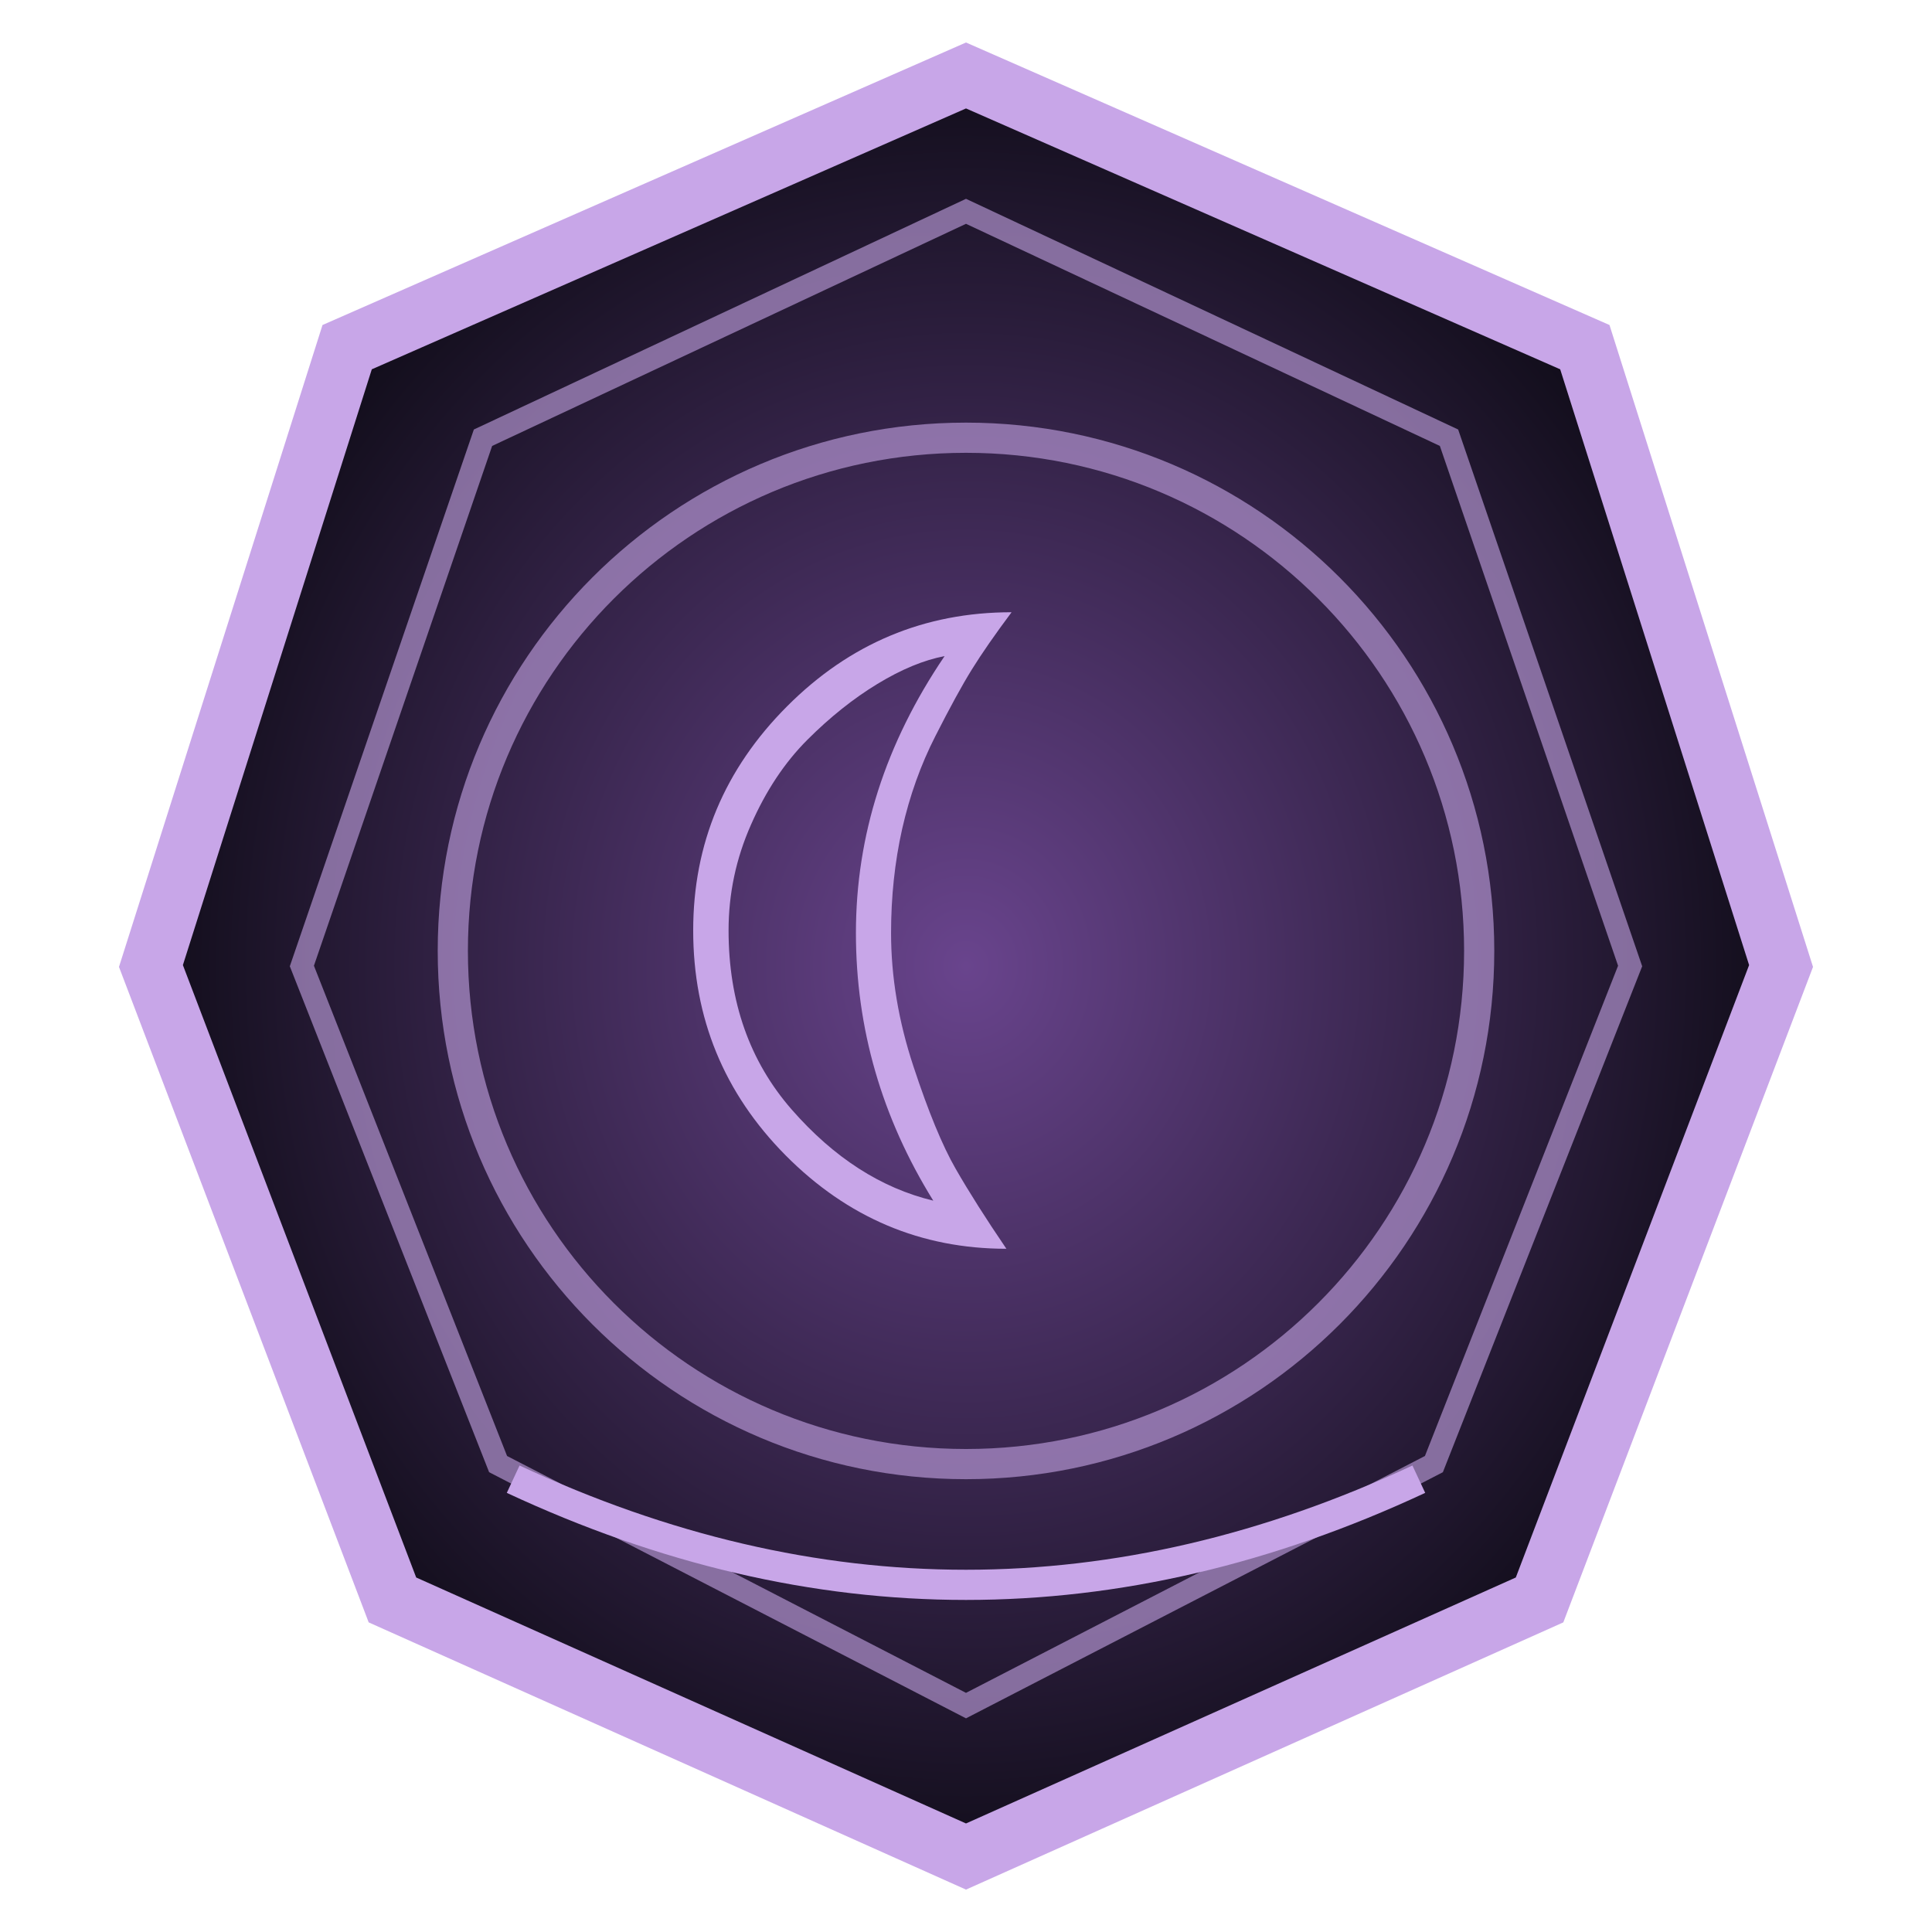
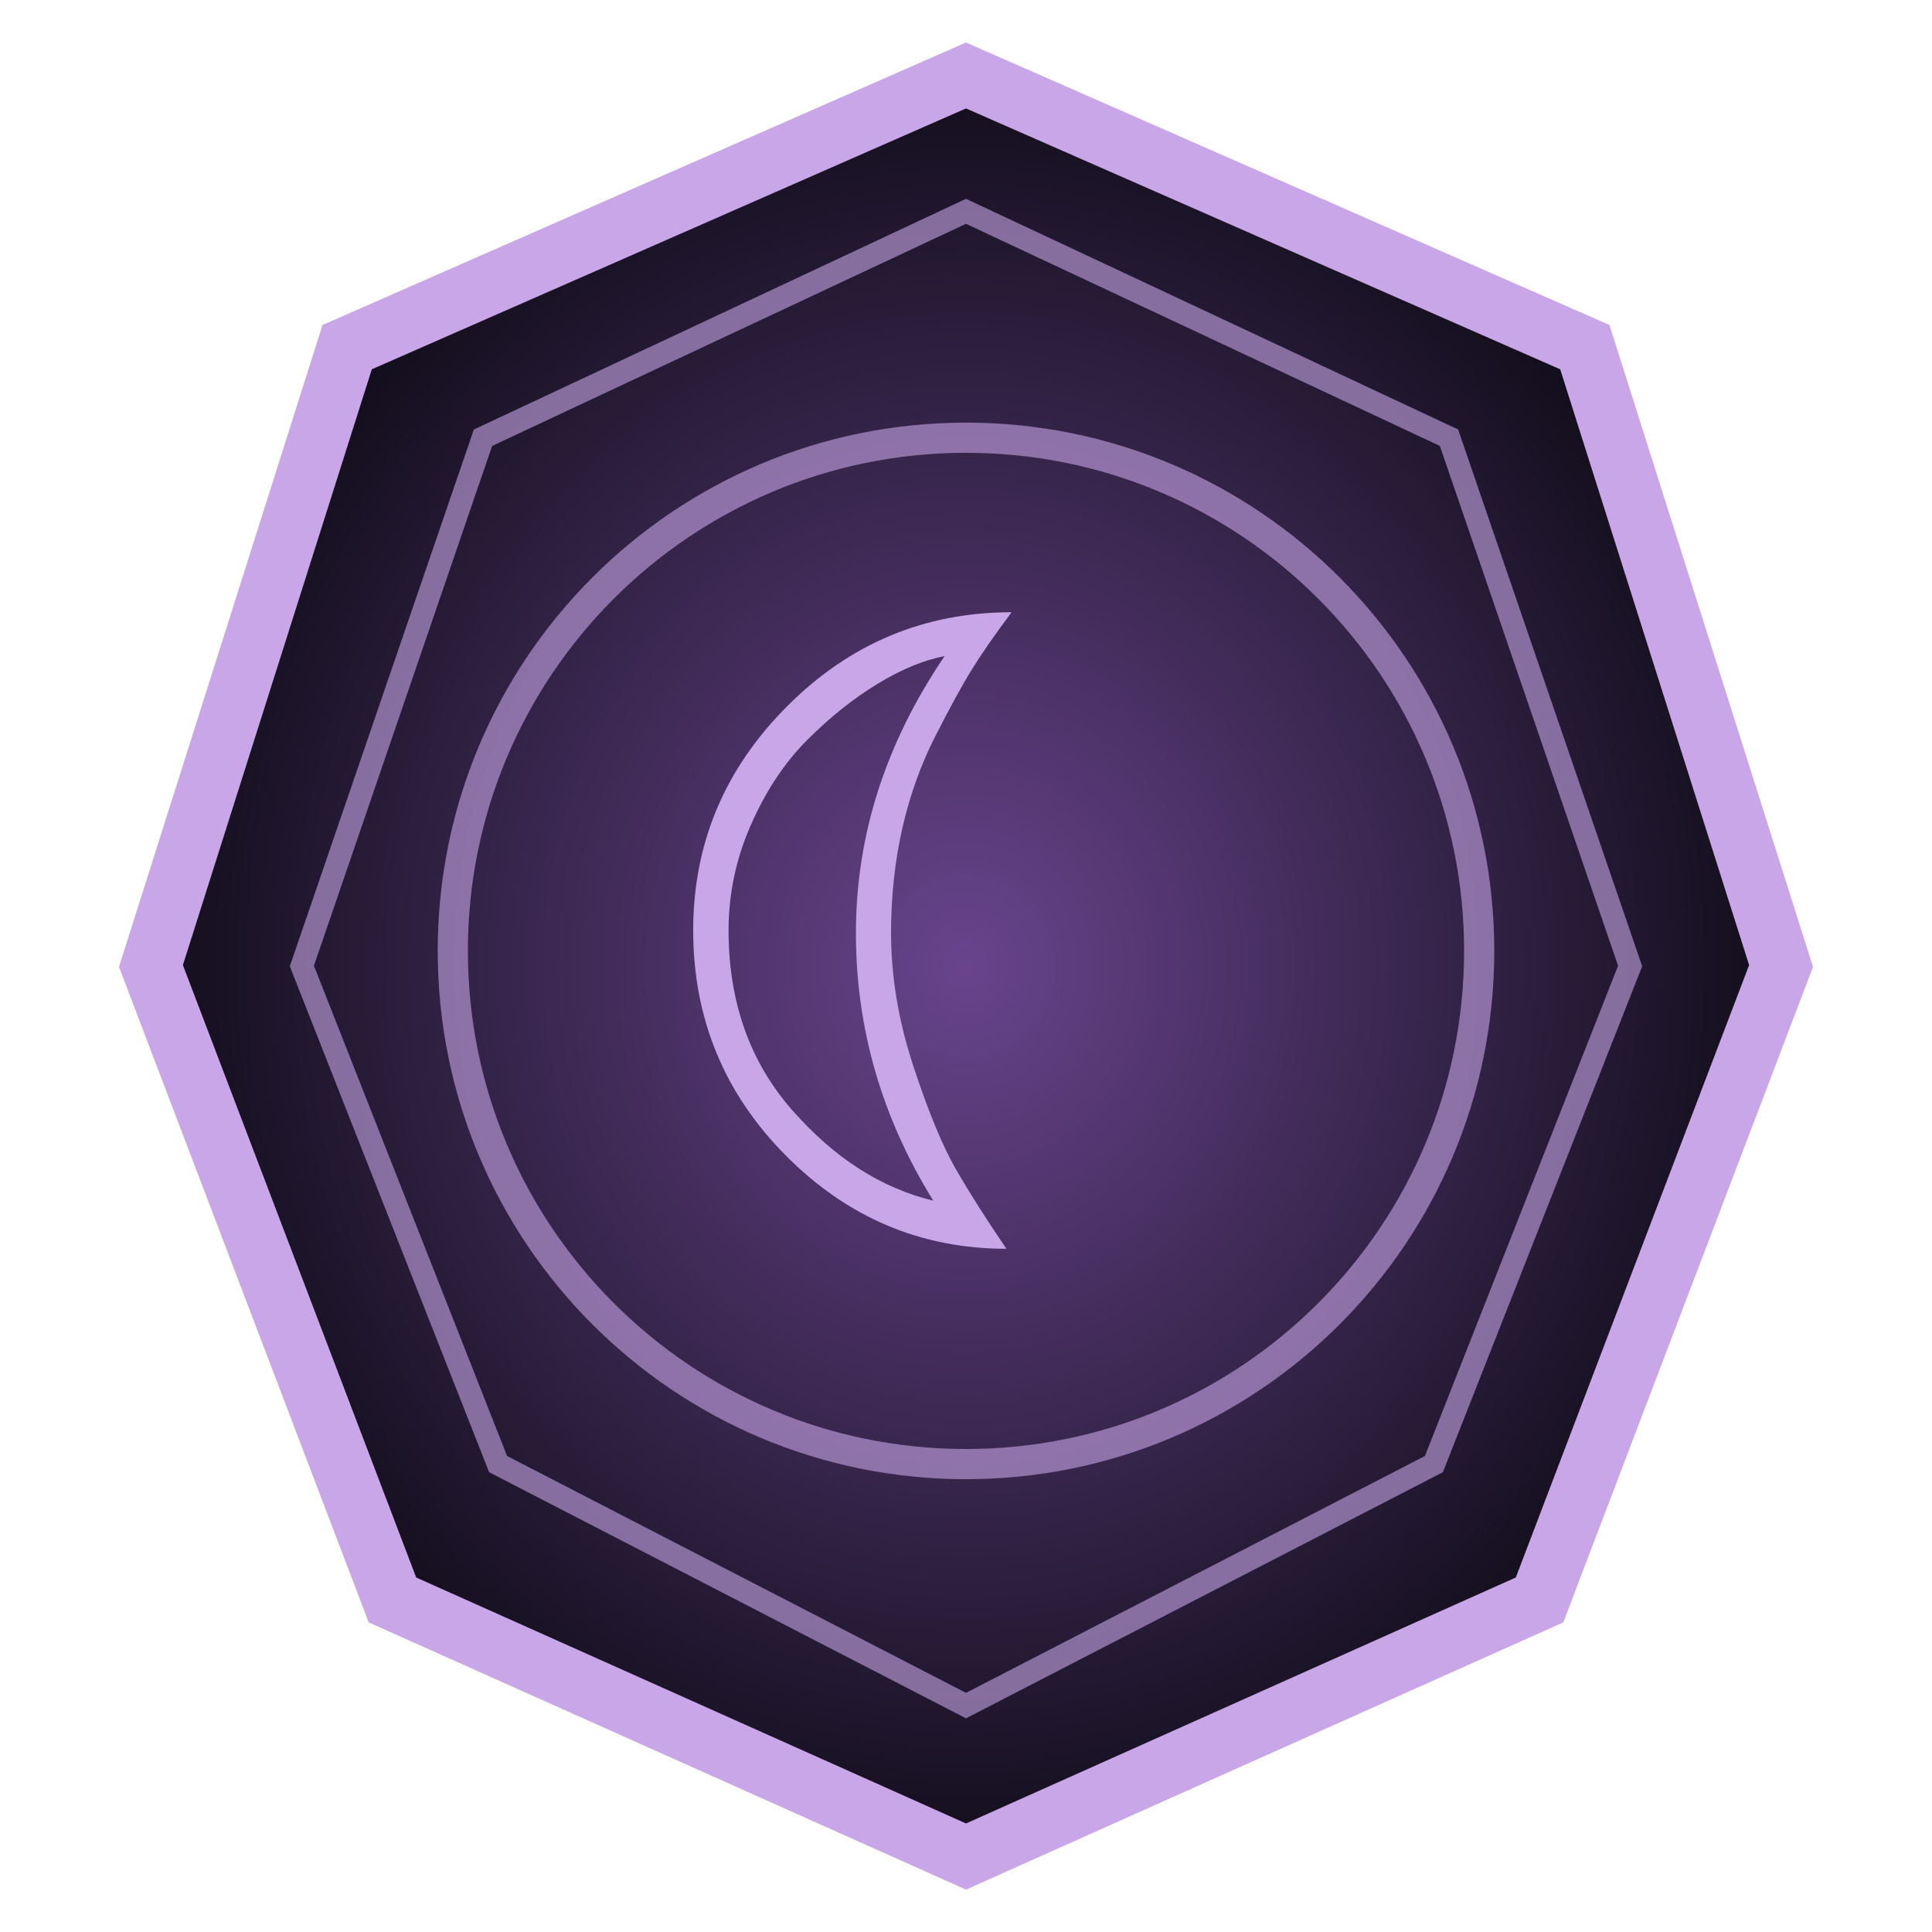
<svg xmlns="http://www.w3.org/2000/svg" viewBox="0 0 128 128">
  <defs>
    <radialGradient id="g">
      <stop stop-color="#69448d" />
      <stop offset="1" stop-color="#110d1a" />
    </radialGradient>
  </defs>
  <path d="M64 5 105 23 118 64 102 106 64 123 26 106 10 64 23 23Z" fill="url(#g)" stroke="#c8a6e8" stroke-width="4" />
  <path d="M64 14 96 29 108 64 95 97 64 113 33 97 20 64 32 29Z" fill="none" stroke="#c8a6e8" opacity=".6" stroke-width="1.5" />
  <circle cx="64" cy="63" r="34" fill="none" stroke="#c8a6e8" stroke-width="2" opacity=".6" />
  <text x="64" y="82" text-anchor="middle" font-size="57" fill="#c8a6e8" font-family="Georgia,serif">☾</text>
-   <path d="M34 98 Q64 112 94 98" stroke="#c8a6e8" stroke-width="2" fill="none" />
</svg>
